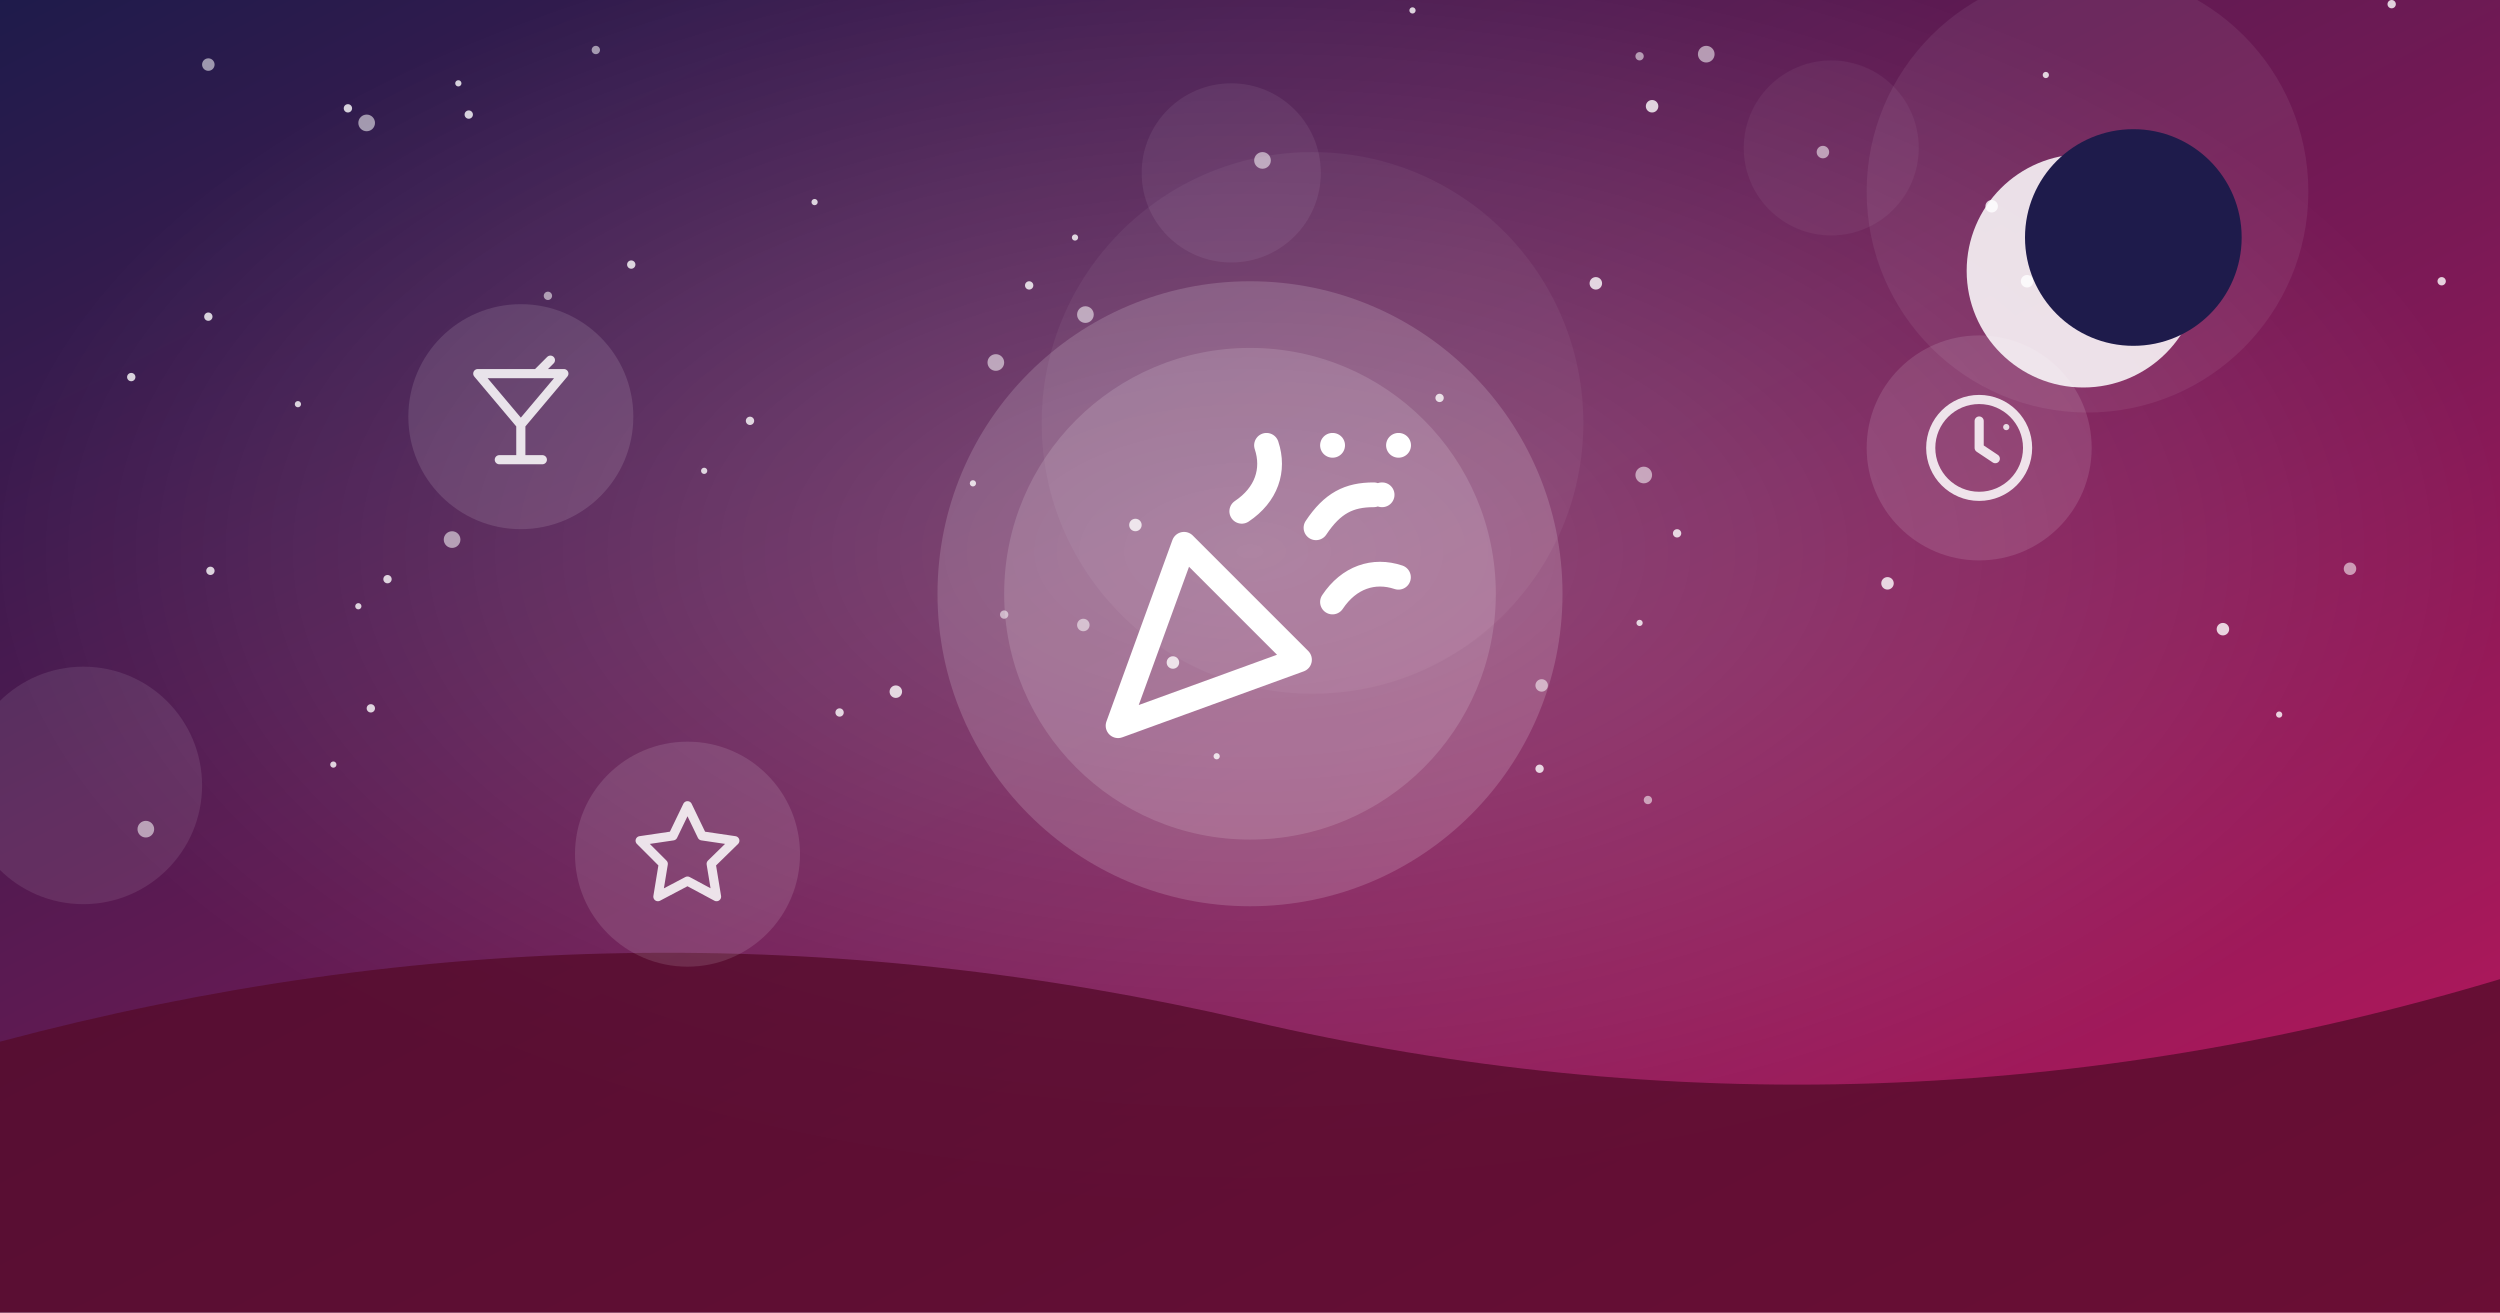
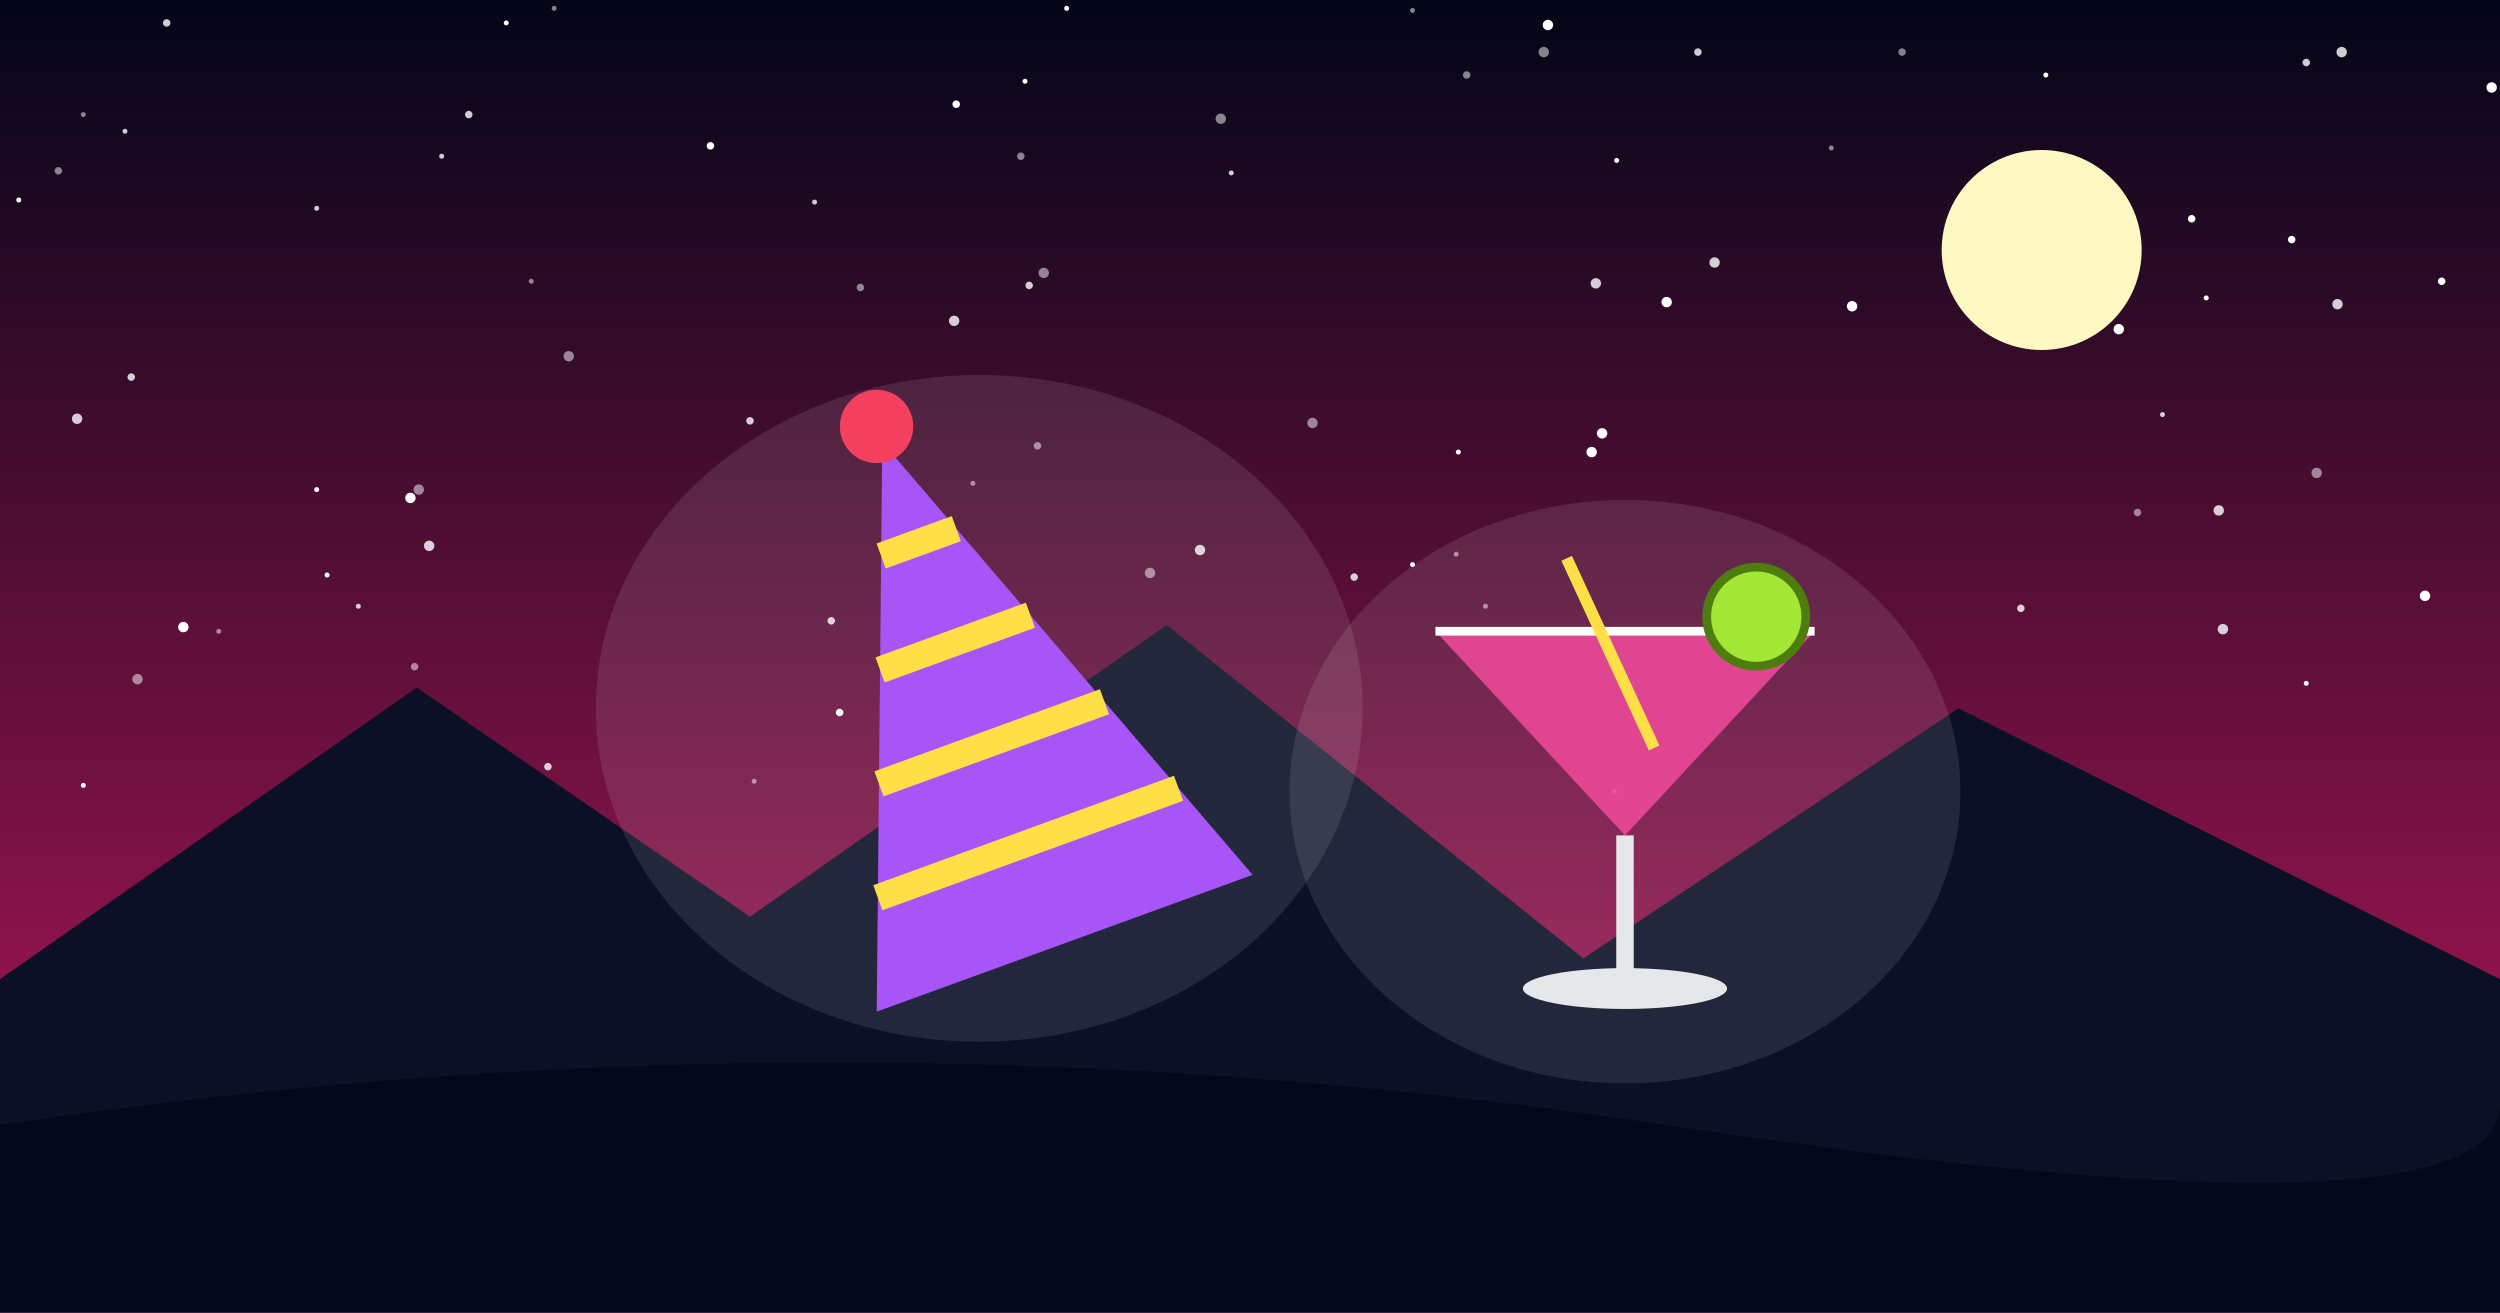
<svg xmlns="http://www.w3.org/2000/svg" viewBox="0 0 1200 630" width="1200" height="630">
  <defs>
-     <linearGradient id="g" x1="0" y1="0" x2="1" y2="1">
-       <stop offset="0" stop-color="#1e1b4b" />
+     <linearGradient id="sky" x1="0" y1="0" x2="0" y2="1">
+       <stop offset="0" stop-color="#020617" />
      <stop offset="1" stop-color="#be185d" />
    </linearGradient>
-     <radialGradient id="l" cx=".5" cy=".42" r=".5">
-       <stop offset="0" stop-color="#fff" stop-opacity=".22" />
-       <stop offset="1" stop-color="#fff" stop-opacity="0" />
-     </radialGradient>
  </defs>
-   <rect width="1200" height="630" fill="url(#g)" />
-   <circle cx="1002" cy="92" r="106" fill="#fff" opacity="0.07" />
-   <circle cx="591" cy="83" r="43" fill="#fff" opacity="0.07" />
-   <circle cx="879" cy="71" r="42" fill="#fff" opacity="0.05" />
-   <circle cx="40" cy="377" r="57" fill="#fff" opacity="0.09" />
-   <circle cx="630" cy="203" r="130" fill="#fff" opacity="0.05" />
-   <rect width="1200" height="630" fill="url(#l)" />
-   <circle cx="160" cy="367" r="1.5" fill="#fff" opacity=".8" />
-   <circle cx="303" cy="127" r="2" fill="#fff" opacity=".8" />
-   <circle cx="225" cy="55" r="2" fill="#fff" opacity=".8" />
-   <circle cx="793" cy="51" r="3" fill="#fff" opacity=".8" />
-   <circle cx="516" cy="114" r="1.5" fill="#fff" opacity=".8" />
-   <circle cx="906" cy="280" r="3" fill="#fff" opacity=".8" />
-   <circle cx="360" cy="202" r="2" fill="#fff" opacity=".8" />
-   <circle cx="787" cy="299" r="1.5" fill="#fff" opacity=".8" />
-   <circle cx="1172" cy="135" r="2" fill="#fff" opacity=".8" />
-   <circle cx="1067" cy="302" r="3" fill="#fff" opacity=".8" />
-   <circle cx="956" cy="99" r="3" fill="#fff" opacity=".8" />
-   <circle cx="545" cy="252" r="3" fill="#fff" opacity=".8" />
-   <circle cx="101" cy="274" r="2" fill="#fff" opacity=".8" />
-   <circle cx="467" cy="232" r="1.5" fill="#fff" opacity=".8" />
-   <circle cx="186" cy="278" r="2" fill="#fff" opacity=".8" />
-   <circle cx="1148" cy="2" r="2" fill="#fff" opacity=".8" />
-   <circle cx="100" cy="152" r="2" fill="#fff" opacity=".8" />
-   <circle cx="403" cy="342" r="2" fill="#fff" opacity=".8" />
-   <circle cx="391" cy="97" r="1.5" fill="#fff" opacity=".8" />
-   <circle cx="973" cy="135" r="3" fill="#fff" opacity=".8" />
-   <circle cx="63" cy="181" r="2" fill="#fff" opacity=".8" />
-   <circle cx="691" cy="191" r="2" fill="#fff" opacity=".8" />
-   <circle cx="172" cy="291" r="1.5" fill="#fff" opacity=".8" />
-   <circle cx="563" cy="318" r="3" fill="#fff" opacity=".8" />
-   <circle cx="982" cy="36" r="1.5" fill="#fff" opacity=".8" />
-   <circle cx="1052" cy="105" r="2" fill="#fff" opacity=".8" />
-   <circle cx="1094" cy="343" r="1.5" fill="#fff" opacity=".8" />
-   <circle cx="805" cy="256" r="2" fill="#fff" opacity=".8" />
-   <circle cx="494" cy="137" r="2" fill="#fff" opacity=".8" />
-   <circle cx="963" cy="205" r="1.5" fill="#fff" opacity=".8" />
-   <circle cx="739" cy="369" r="2" fill="#fff" opacity=".8" />
-   <circle cx="430" cy="332" r="3" fill="#fff" opacity=".8" />
-   <circle cx="766" cy="136" r="3" fill="#fff" opacity=".8" />
-   <circle cx="584" cy="363" r="1.5" fill="#fff" opacity=".8" />
-   <circle cx="167" cy="52" r="2" fill="#fff" opacity=".8" />
-   <circle cx="338" cy="226" r="1.5" fill="#fff" opacity=".8" />
-   <circle cx="220" cy="40" r="1.5" fill="#fff" opacity=".8" />
-   <circle cx="678" cy="5" r="1.5" fill="#fff" opacity=".8" />
-   <circle cx="143" cy="194" r="1.5" fill="#fff" opacity=".8" />
-   <circle cx="178" cy="340" r="2" fill="#fff" opacity=".8" />
-   <circle cx="1000" cy="130" r="56" fill="#fff" opacity=".85" />
-   <circle cx="1024" cy="114" r="52" fill="#1e1b4b" />
-   <path d="M0 500 Q300 420 600 490 T1200 470 V630 H0Z" fill="#550b2a" opacity=".8" />
-   <circle cx="217" cy="259" r="4" fill="#fff" opacity=".55" />
-   <circle cx="606" cy="77" r="4" fill="#fff" opacity=".55" />
-   <circle cx="263" cy="142" r="2" fill="#fff" opacity=".55" />
-   <circle cx="819" cy="26" r="4" fill="#fff" opacity=".55" />
-   <circle cx="286" cy="24" r="2" fill="#fff" opacity=".55" />
-   <circle cx="482" cy="295" r="2" fill="#fff" opacity=".55" />
-   <circle cx="740" cy="329" r="3" fill="#fff" opacity=".55" />
-   <circle cx="70" cy="398" r="4" fill="#fff" opacity=".55" />
-   <circle cx="521" cy="151" r="4" fill="#fff" opacity=".55" />
-   <circle cx="520" cy="300" r="3" fill="#fff" opacity=".55" />
-   <circle cx="787" cy="27" r="2" fill="#fff" opacity=".55" />
-   <circle cx="875" cy="73" r="3" fill="#fff" opacity=".55" />
-   <circle cx="1128" cy="273" r="3" fill="#fff" opacity=".55" />
-   <circle cx="478" cy="174" r="4" fill="#fff" opacity=".55" />
-   <circle cx="791" cy="384" r="2" fill="#fff" opacity=".55" />
-   <circle cx="176" cy="59" r="4" fill="#fff" opacity=".55" />
-   <circle cx="789" cy="228" r="4" fill="#fff" opacity=".55" />
-   <circle cx="100" cy="31" r="3" fill="#fff" opacity=".55" />
-   <circle cx="330" cy="410" r="54" fill="#fff" opacity=".12" />
-   <g transform="translate(299.0 379.0) scale(2.583)" fill="none" stroke="#fff" stroke-width="1.7" stroke-linecap="round" stroke-linejoin="round" opacity="0.85">
-     <path d="m12 3 2.7 5.6 6.1.9-4.4 4.3 1 6.1L12 17l-5.5 2.9 1-6.1L3.2 9.5l6.1-.9z" />
+   <rect width="1200" height="630" fill="url(#sky)" />
+   <circle cx="1002" cy="92" r="2.5" fill="#fff" opacity="0.8" />
+   <circle cx="591" cy="83" r="1.2" fill="#fff" opacity="0.8" />
+   <circle cx="879" cy="71" r="1.2" fill="#fff" opacity="0.5" />
+   <circle cx="40" cy="377" r="1.2" fill="#fff" opacity="1" />
+   <circle cx="630" cy="203" r="2.5" fill="#fff" opacity="0.5" />
+   <circle cx="197" cy="239" r="2.5" fill="#fff" opacity="1" />
+   <circle cx="586" cy="57" r="2.5" fill="#fff" opacity="0.5" />
+   <circle cx="490" cy="75" r="1.8" fill="#fff" opacity="0.5" />
+   <circle cx="266" cy="4" r="1.2" fill="#fff" opacity="0.5" />
+   <circle cx="1100" cy="115" r="1.8" fill="#fff" opacity="1" />
+   <circle cx="743" cy="12" r="2.5" fill="#fff" opacity="1" />
+   <circle cx="501" cy="131" r="2.5" fill="#fff" opacity="0.5" />
+   <circle cx="1122" cy="146" r="2.5" fill="#fff" opacity="0.8" />
+   <circle cx="28" cy="82" r="1.8" fill="#fff" opacity="0.5" />
+   <circle cx="650" cy="277" r="1.8" fill="#fff" opacity="0.8" />
+   <circle cx="458" cy="154" r="2.5" fill="#fff" opacity="0.8" />
+   <circle cx="492" cy="39" r="1.2" fill="#fff" opacity="1" />
+   <circle cx="769" cy="208" r="2.5" fill="#fff" opacity="1" />
+   <circle cx="80" cy="11" r="1.8" fill="#fff" opacity="0.8" />
+   <circle cx="512" cy="4" r="1.2" fill="#fff" opacity="1" />
+   <circle cx="212" cy="75" r="1.2" fill="#fff" opacity="0.8" />
+   <circle cx="225" cy="55" r="1.8" fill="#fff" opacity="0.8" />
+   <circle cx="206" cy="262" r="2.5" fill="#fff" opacity="0.8" />
+   <circle cx="459" cy="50" r="1.8" fill="#fff" opacity="1" />
+   <circle cx="360" cy="202" r="1.8" fill="#fff" opacity="0.8" />
+   <circle cx="1196" cy="42" r="2.5" fill="#fff" opacity="1" />
+   <circle cx="1172" cy="135" r="1.8" fill="#fff" opacity="1" />
+   <circle cx="1067" cy="302" r="2.5" fill="#fff" opacity="0.8" />
+   <circle cx="399" cy="298" r="1.8" fill="#fff" opacity="0.8" />
+   <circle cx="1124" cy="25" r="2.5" fill="#fff" opacity="0.8" />
+   <circle cx="467" cy="232" r="1.2" fill="#fff" opacity="0.5" />
+   <circle cx="1112" cy="227" r="2.5" fill="#fff" opacity="0.5" />
+   <circle cx="815" cy="25" r="1.8" fill="#fff" opacity="0.8" />
+   <circle cx="403" cy="342" r="1.8" fill="#fff" opacity="1" />
+   <circle cx="391" cy="97" r="1.2" fill="#fff" opacity="0.8" />
+   <circle cx="543" cy="322" r="2.5" fill="#fff" opacity="1" />
+   <circle cx="63" cy="181" r="1.8" fill="#fff" opacity="0.8" />
+   <circle cx="764" cy="217" r="2.5" fill="#fff" opacity="1" />
+   <circle cx="172" cy="291" r="1.2" fill="#fff" opacity="0.8" />
+   <circle cx="982" cy="36" r="1.2" fill="#fff" opacity="1" />
+   <circle cx="1052" cy="105" r="1.8" fill="#fff" opacity="1" />
+   <circle cx="37" cy="201" r="2.5" fill="#fff" opacity="0.8" />
+   <circle cx="494" cy="137" r="1.8" fill="#fff" opacity="0.8" />
+   <circle cx="823" cy="126" r="2.5" fill="#fff" opacity="0.8" />
+   <circle cx="980" cy="107" r="2.5" fill="#fff" opacity="1" />
+   <circle cx="766" cy="136" r="2.5" fill="#fff" opacity="0.8" />
+   <circle cx="105" cy="303" r="1.2" fill="#fff" opacity="0.5" />
+   <circle cx="775" cy="380" r="1.2" fill="#fff" opacity="0.8" />
+   <circle cx="40" cy="55" r="1.2" fill="#fff" opacity="0.5" />
+   <circle cx="678" cy="5" r="1.2" fill="#fff" opacity="0.5" />
+   <circle cx="776" cy="77" r="1.2" fill="#fff" opacity="1" />
+   <circle cx="913" cy="25" r="1.8" fill="#fff" opacity="0.5" />
+   <circle cx="1059" cy="143" r="1.2" fill="#fff" opacity="1" />
+   <circle cx="88" cy="301" r="2.5" fill="#fff" opacity="1" />
+   <circle cx="9" cy="96" r="1.2" fill="#fff" opacity="1" />
+   <circle cx="263" cy="368" r="1.8" fill="#fff" opacity="0.8" />
+   <circle cx="1107" cy="328" r="1.2" fill="#fff" opacity="1" />
+   <circle cx="362" cy="375" r="1.2" fill="#fff" opacity="0.5" />
+   <circle cx="1017" cy="158" r="2.5" fill="#fff" opacity="1" />
+   <circle cx="1065" cy="245" r="2.5" fill="#fff" opacity="0.8" />
+   <circle cx="498" cy="214" r="1.8" fill="#fff" opacity="0.5" />
+   <circle cx="889" cy="147" r="2.5" fill="#fff" opacity="1" />
+   <circle cx="152" cy="100" r="1.2" fill="#fff" opacity="0.8" />
+   <circle cx="704" cy="36" r="1.8" fill="#fff" opacity="0.5" />
+   <circle cx="509" cy="380" r="1.8" fill="#fff" opacity="1" />
+   <circle cx="152" cy="235" r="1.2" fill="#fff" opacity="1" />
+   <circle cx="800" cy="145" r="2.5" fill="#fff" opacity="1" />
+   <circle cx="699" cy="266" r="1.2" fill="#fff" opacity="0.5" />
+   <circle cx="255" cy="135" r="1.2" fill="#fff" opacity="0.5" />
+   <circle cx="741" cy="25" r="2.5" fill="#fff" opacity="0.5" />
+   <circle cx="1026" cy="246" r="1.8" fill="#fff" opacity="0.5" />
+   <circle cx="678" cy="271" r="1.2" fill="#fff" opacity="1" />
+   <circle cx="1107" cy="30" r="1.8" fill="#fff" opacity="0.8" />
+   <circle cx="970" cy="292" r="1.8" fill="#fff" opacity="0.8" />
+   <circle cx="499" cy="337" r="1.2" fill="#fff" opacity="0.5" />
+   <circle cx="66" cy="326" r="2.5" fill="#fff" opacity="0.5" />
+   <circle cx="201" cy="235" r="2.5" fill="#fff" opacity="0.5" />
+   <circle cx="60" cy="63" r="1.2" fill="#fff" opacity="0.8" />
+   <circle cx="273" cy="171" r="2.5" fill="#fff" opacity="0.5" />
+   <circle cx="1038" cy="199" r="1.2" fill="#fff" opacity="0.8" />
+   <circle cx="199" cy="320" r="1.8" fill="#fff" opacity="0.5" />
+   <circle cx="713" cy="291" r="1.2" fill="#fff" opacity="0.5" />
+   <circle cx="243" cy="11" r="1.2" fill="#fff" opacity="1" />
+   <circle cx="157" cy="276" r="1.2" fill="#fff" opacity="1" />
+   <circle cx="413" cy="138" r="1.8" fill="#fff" opacity="0.5" />
+   <circle cx="1164" cy="286" r="2.5" fill="#fff" opacity="1" />
+   <circle cx="700" cy="217" r="1.2" fill="#fff" opacity="1" />
+   <circle cx="341" cy="70" r="1.8" fill="#fff" opacity="1" />
+   <circle cx="552" cy="275" r="2.5" fill="#fff" opacity="0.5" />
+   <circle cx="576" cy="264" r="2.5" fill="#fff" opacity="0.8" />
+   <circle cx="980" cy="120" r="48" fill="#fef9c3" />
+   <circle cx="1002" cy="104" r="44" fill="#020617" opacity=".0" />
+   <path d="M0 470 L200 330 L360 440 L560 300 L760 460 L940 340 L1200 470 V630 H0Z" fill="#0b1026" />
+   <path d="M0 540 Q400 480 800 540 T1200 530 V630 H0Z" fill="#05081a" />
+   <ellipse cx="470" cy="340" rx="184.0" ry="160.0" fill="#fff" opacity=".10" />
+   <g transform="translate(470.0 340.0) rotate(0) scale(0.800)">
+     <g transform="rotate(-20)">
+       <path d="M-120 150 L0 -170 L120 150Z" fill="#a855f7" />
+       <path d="M-96 86 L96 86" stroke="#fde047" stroke-width="16" />
+       <path d="M-72 22 L72 22" stroke="#fde047" stroke-width="16" />
+       <path d="M-48 -42 L48 -42" stroke="#fde047" stroke-width="16" />
+       <path d="M-24 -106 L24 -106" stroke="#fde047" stroke-width="16" />
+       <circle cx="0" cy="-180" r="22" fill="#f43f5e" />
+     </g>
  </g>
-   <circle cx="250" cy="200" r="54" fill="#fff" opacity=".12" />
-   <g transform="translate(219.0 169.0) scale(2.583)" fill="none" stroke="#fff" stroke-width="1.7" stroke-linecap="round" stroke-linejoin="round" opacity="0.85">
-     <path d="M4 4h16l-8 9.5zM12 13.5V20M8 20h8M15 4l2.5-2.5" />
-   </g>
-   <circle cx="950" cy="215" r="54" fill="#fff" opacity=".12" />
-   <g transform="translate(919.0 184.0) scale(2.583)" fill="none" stroke="#fff" stroke-width="1.7" stroke-linecap="round" stroke-linejoin="round" opacity="0.85">
-     <path d="M12 3a9 9 0 1 0 0 18 9 9 0 0 0 0-18zM12 7v5l3 2" />
-   </g>
-   <circle cx="600" cy="285" r="150" fill="#fff" opacity=".16" />
-   <circle cx="600" cy="285" r="118" fill="#fff" opacity=".14" />
-   <g transform="translate(505.0 190.0) scale(7.917)" fill="none" stroke="#fff" stroke-width="1.5" stroke-linecap="round" stroke-linejoin="round" opacity="1">
-     <path d="M4 20l4-11 7 7zM8 9l7 7M13 3c.5 1.5 0 3-1.5 4M21 11c-1.5-.5-3 0-4 1.5M17 3l.01 0M20 6l.01 0M21 3l.01 0M16 8c1-1.5 2-2 3.5-2" />
+   <ellipse cx="780" cy="380" rx="161.0" ry="140.0" fill="#fff" opacity=".10" />
+   <g transform="translate(780.0 380.0) rotate(0) scale(0.700)">
+     <path d="M-130 -110 H130 L0 30Z" fill="#ec4899" opacity=".9" />
+     <path d="M-130 -110 H130" stroke="#fff" stroke-width="6" />
+     <rect x="-6" y="30" width="12" height="100" fill="#e5e7eb" />
+     <ellipse cx="0" cy="135" rx="70" ry="14" fill="#e5e7eb" />
+     <circle cx="90" cy="-120" r="34" fill="#a3e635" stroke="#4d7c0f" stroke-width="6" />
+     <line x1="-40" y1="-160" x2="20" y2="-30" stroke="#fde047" stroke-width="8" />
  </g>
</svg>
